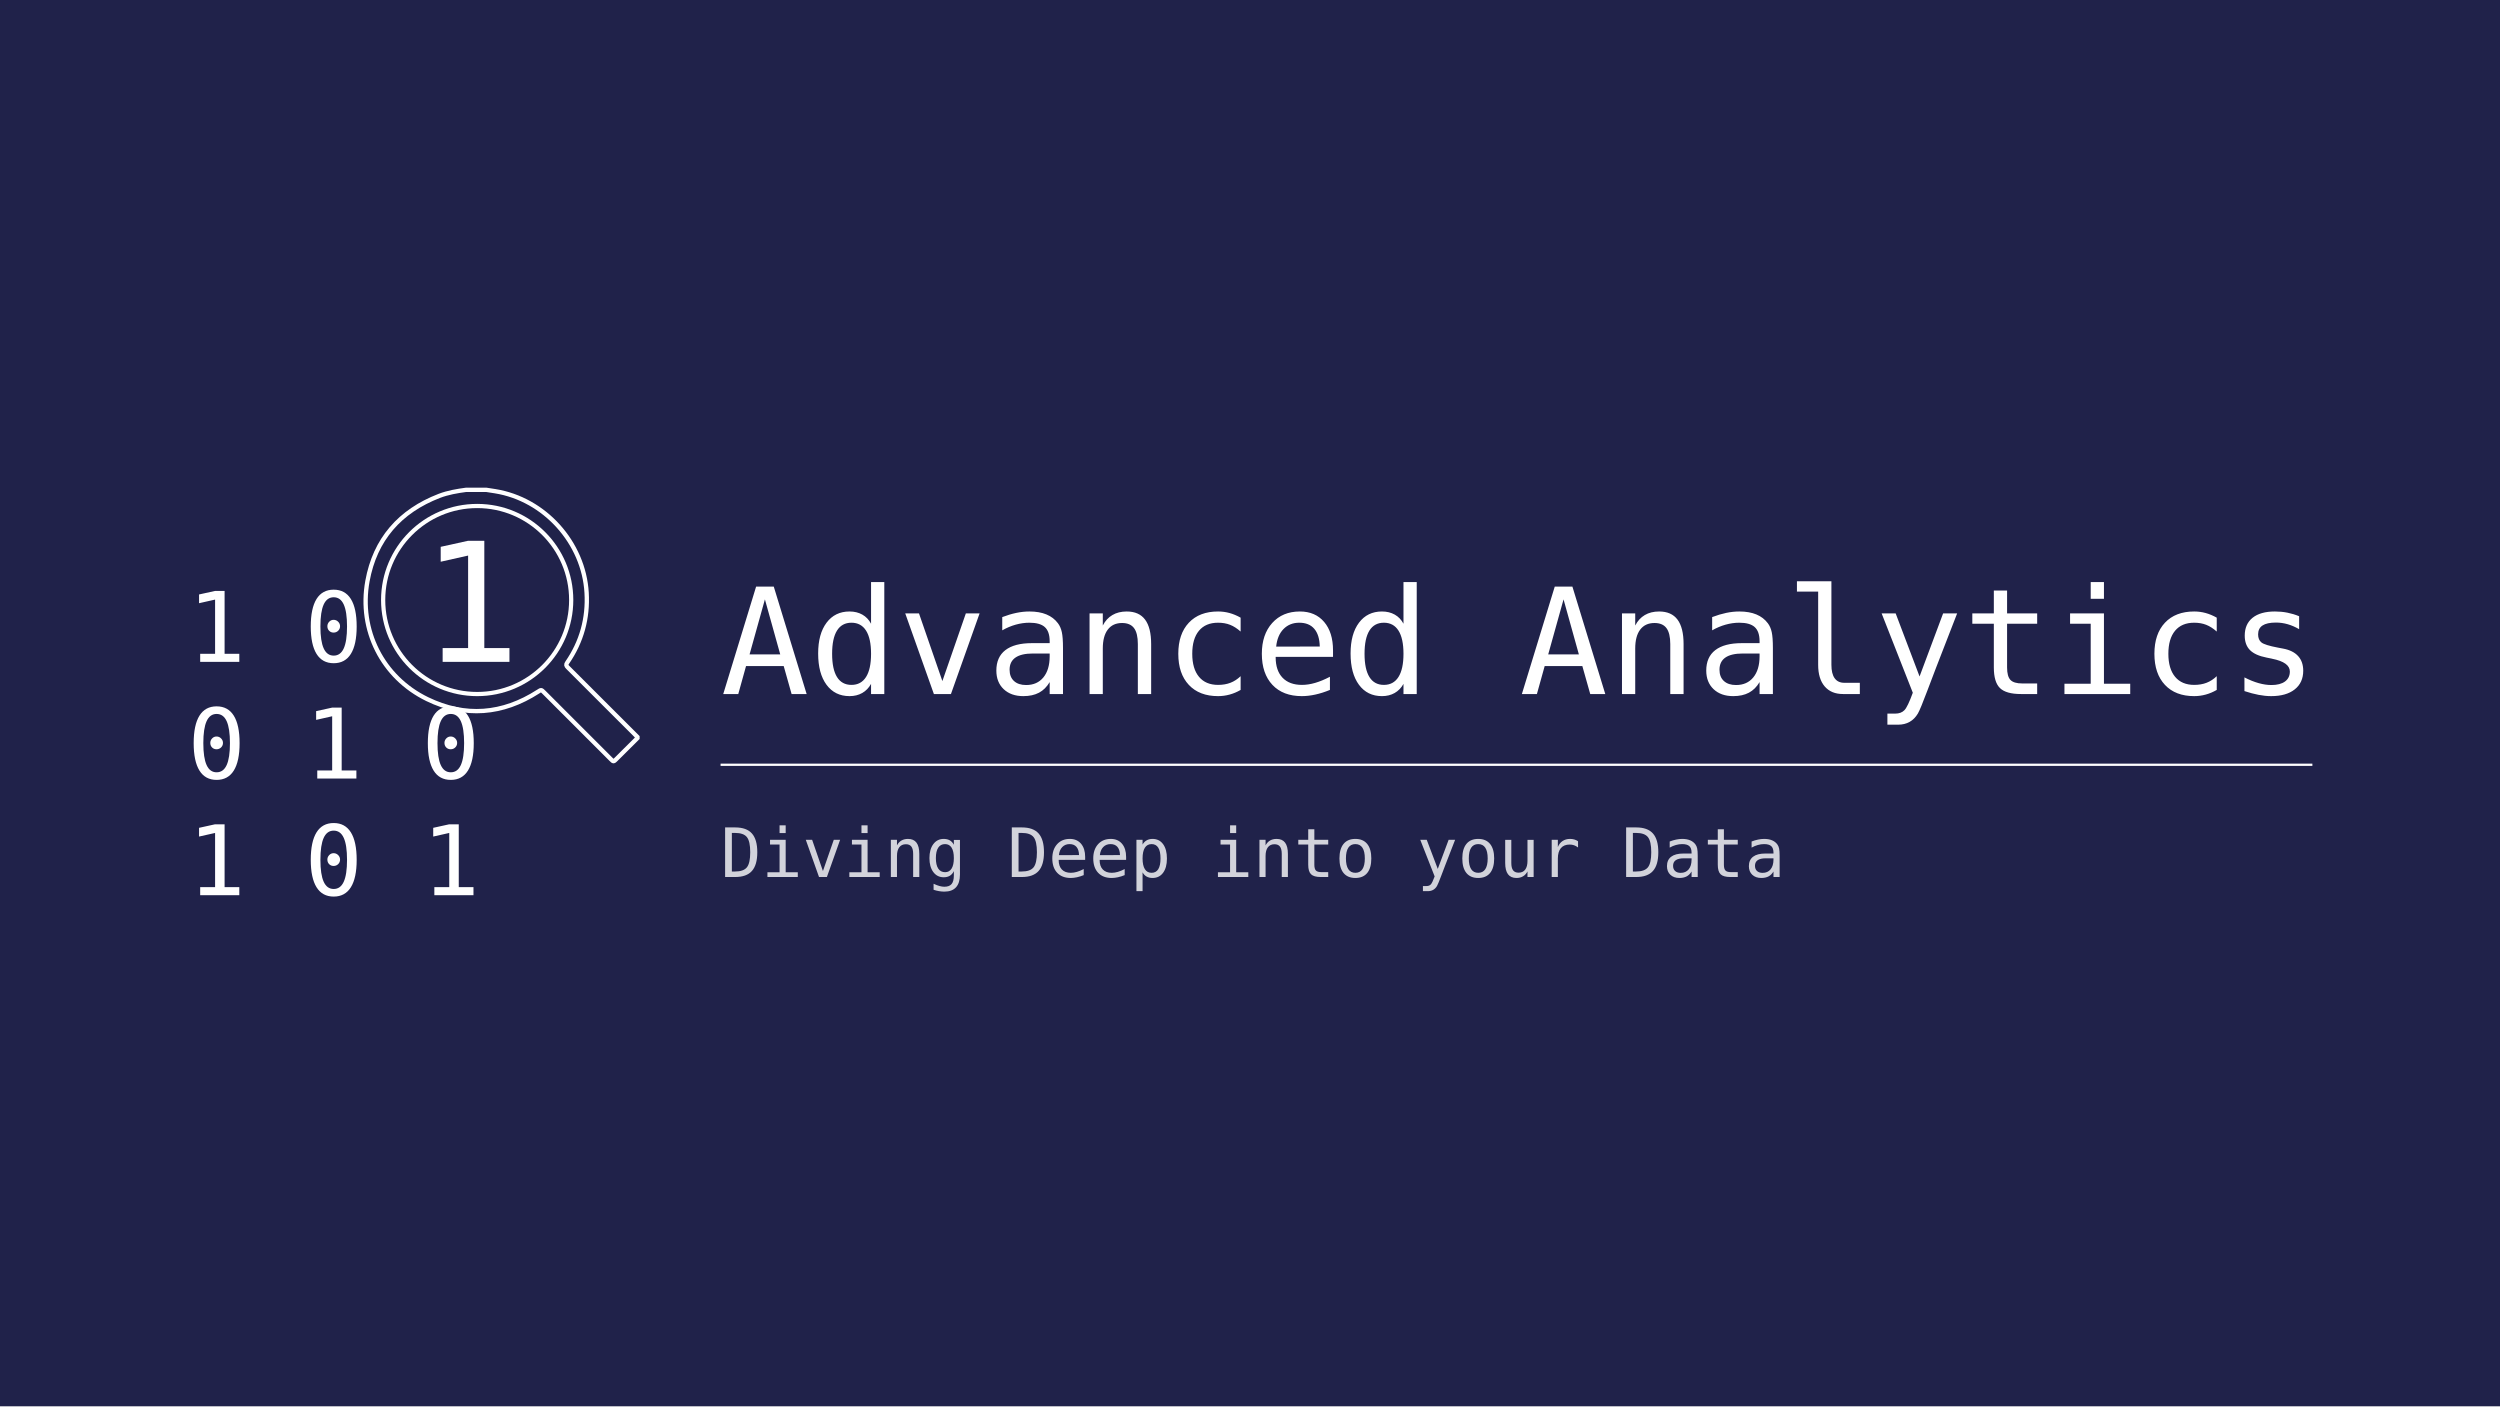
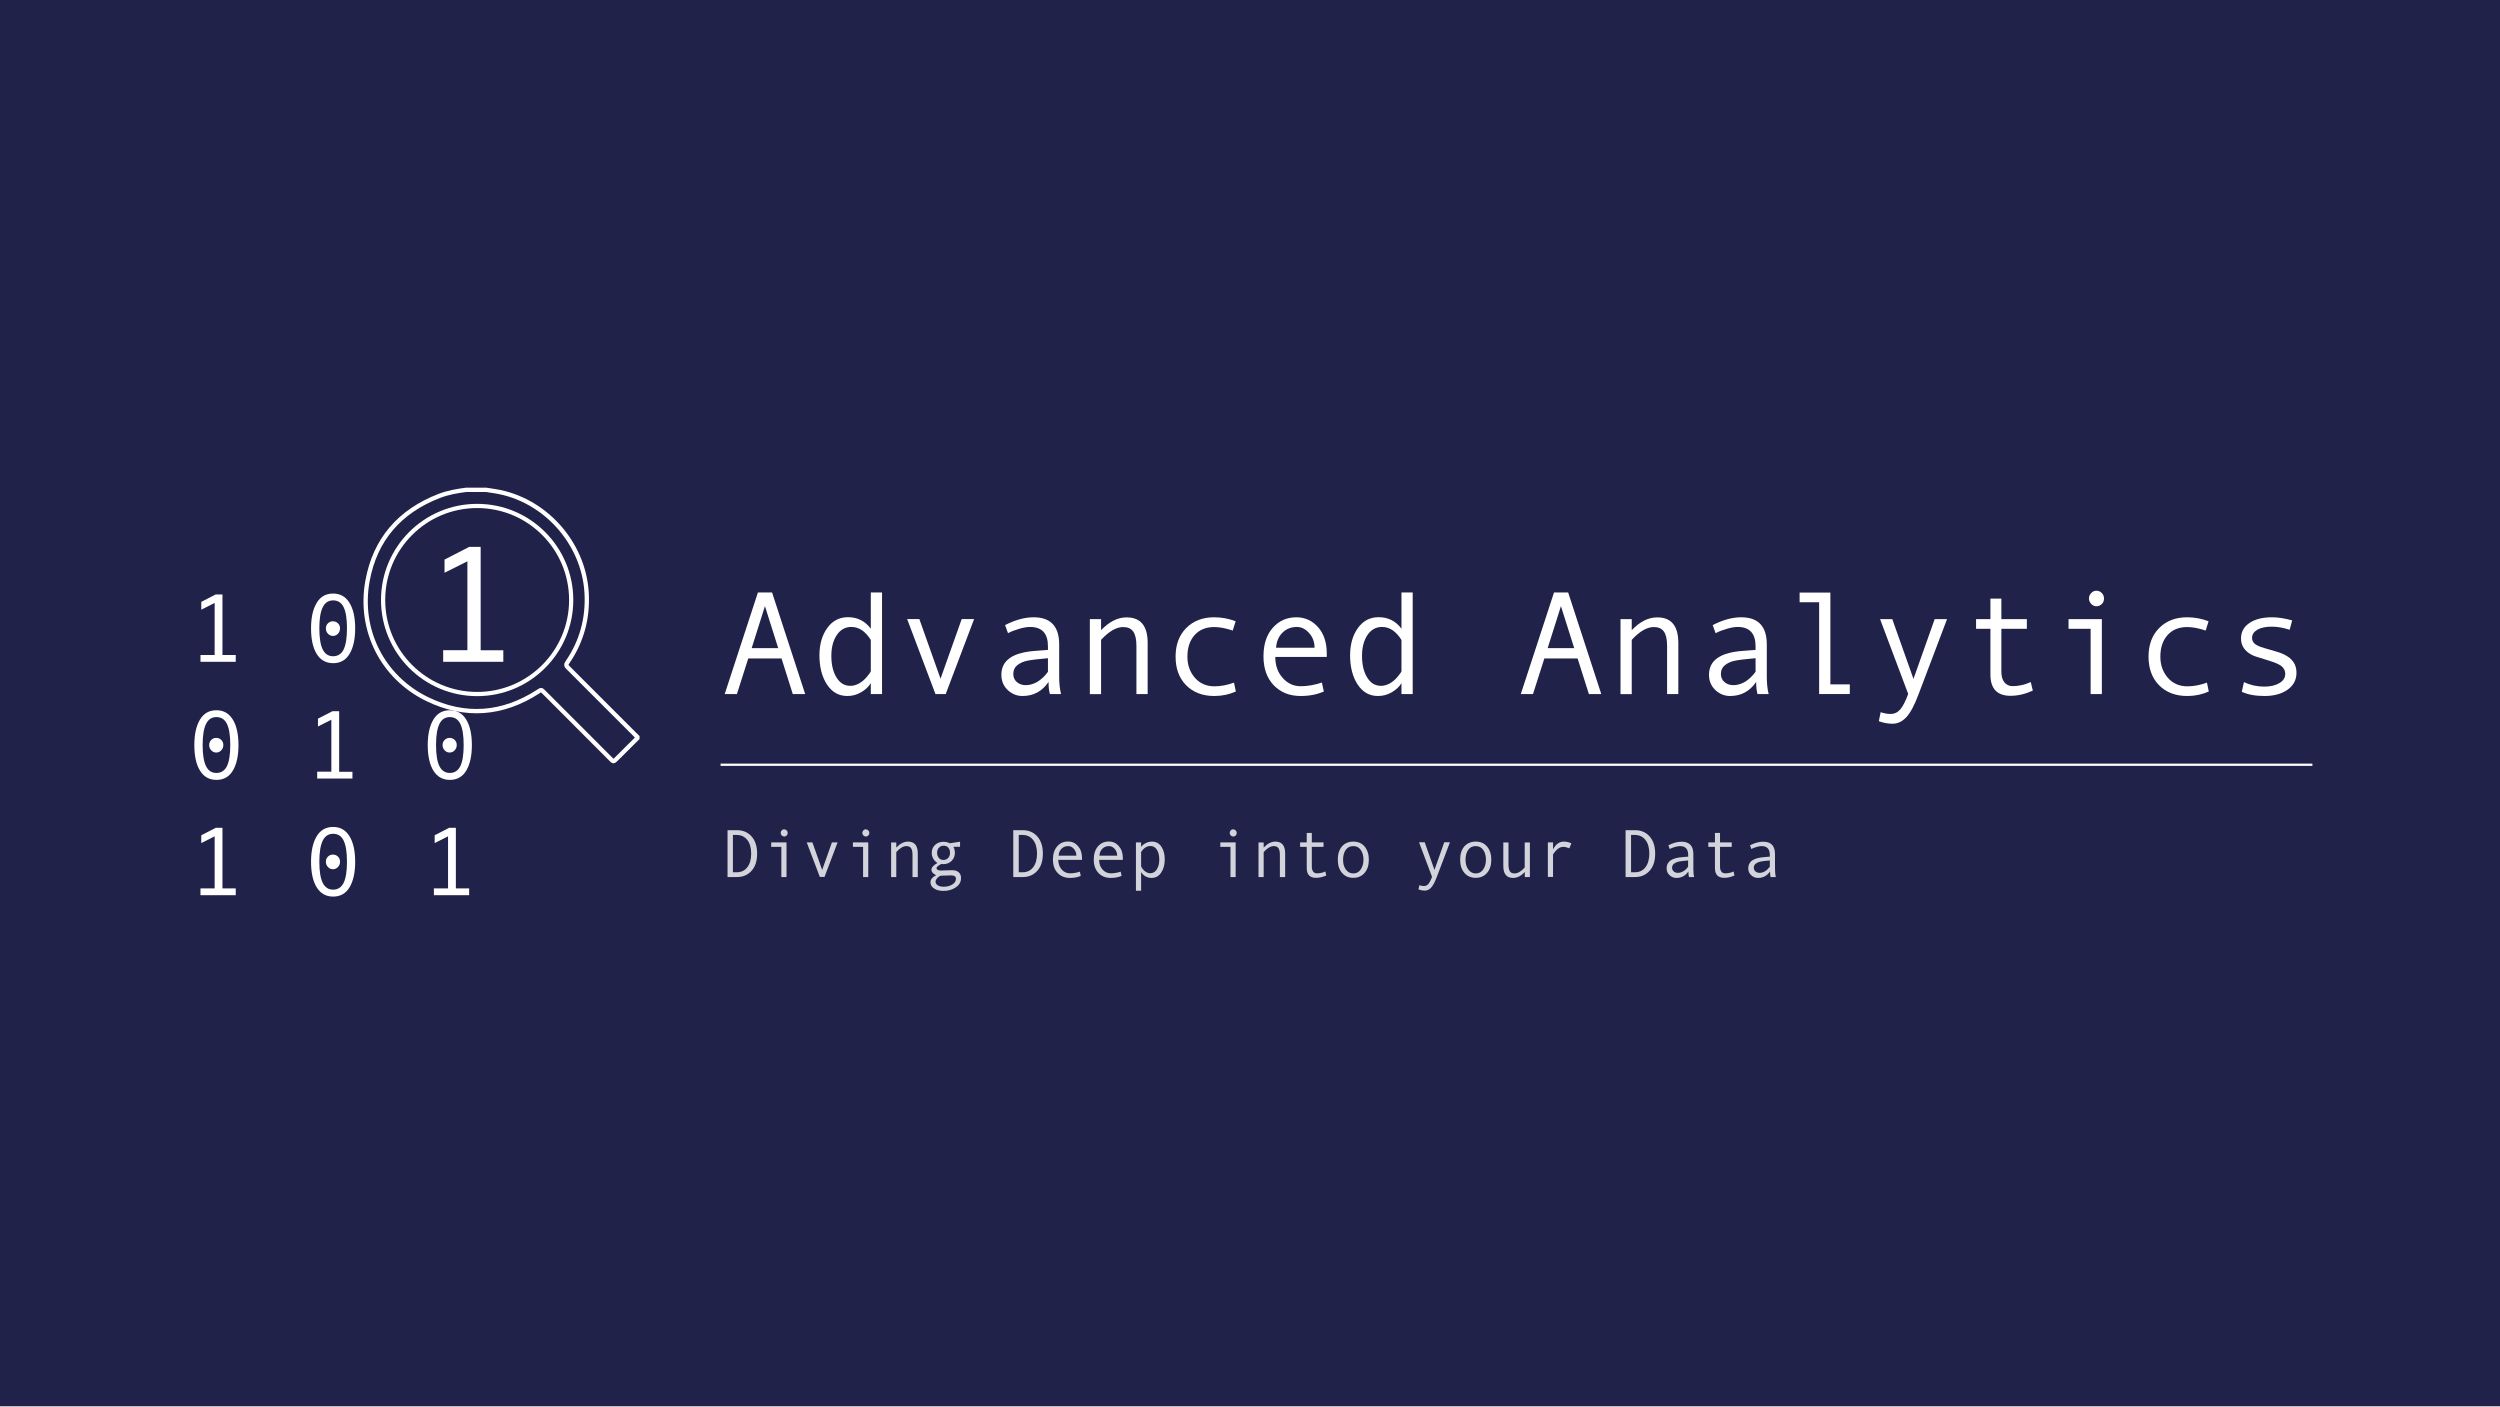
- <svg xmlns="http://www.w3.org/2000/svg" viewBox="0 0 2560 1440">
-   <defs>
-     <style>.cls-1{fill:#20224a;}.cls-2{font-size:150.93px;}.cls-2,.cls-3,.cls-5{fill:#fff;font-family:AndaleMono, Andale Mono;}.cls-3{opacity:0.8;font-size:69.66px;}.cls-4,.cls-7,.cls-8{fill:none;stroke:#fff;stroke-miterlimit:10;}.cls-4{stroke-width:2.32px;}.cls-5{font-size:99.57px;}.cls-6{font-size:170px;}.cls-7{stroke-width:4.42px;}.cls-8{stroke-width:4.3px;}</style>
-   </defs>
-   <g id="Laag_2" data-name="Laag 2">
+ <svg xmlns="http://www.w3.org/2000/svg" version="1.1" id="Laag_1" x="0px" y="0px" viewBox="0 0 2560 1440" style="enable-background:new 0 0 2560 1440;" xml:space="preserve">
+   <style type="text/css">
+ 	.st0{fill:#20224A;}
+ 	.st1{enable-background:new    ;}
+ 	.st2{fill:#FFFFFF;}
+ 	.st3{opacity:0.8;enable-background:new    ;}
+ 	.st4{fill:none;stroke:#FFFFFF;stroke-width:2.32;stroke-miterlimit:10;}
+ 	.st5{fill:none;stroke:#FFFFFF;stroke-width:4.42;stroke-miterlimit:10;}
+ 	.st6{fill:none;stroke:#FFFFFF;stroke-width:4.3;stroke-miterlimit:10;}
+ </style>
+   <g>
    <g id="Tekst">
-       <rect class="cls-1" width="2560" height="1440" />
+       <rect class="st0" width="2560" height="1440" />
      <g id="Blauw">
        <g id="Titel">
-           <text class="cls-2" transform="translate(737.86 710.69)">Advanced Analytics</text>
-           <text class="cls-3" transform="translate(737.86 898.06)">Diving Deep into your Data</text>
-           <line class="cls-4" x1="737.86" y1="783.12" x2="2367.88" y2="783.12" />
+           <g class="st1">
+             <path class="st2" d="M824.5,710.7h-12.7l-11.5-36.4h-34.1l-11.6,36.4h-12.5l34-104h14.5L824.5,710.7z M796.9,663.7l-13.6-43       l-13.6,43H796.9z" />
+             <path class="st2" d="M903.2,710.7h-11.5v-11.1c-2.4,3.8-5.7,6.9-10.1,9.4c-4.4,2.5-9,3.7-13.9,3.7c-8.8,0-15.7-3.9-20.9-11.8       c-5.1-7.8-7.7-17.8-7.7-29.8c0-11.3,2.7-20.6,8-28c5.3-7.4,12.4-11.1,21.2-11.1c9.7,0,17.5,3.9,23.4,11.8v-37.1h11.5V710.7z        M891.7,687.2v-31.9c-5.5-8.8-12.1-13.3-19.9-13.3c-6.3,0-11.3,2.8-15,8.4c-3.7,5.6-5.5,12.7-5.5,21.3c0,8.8,1.7,16.2,5.2,21.9       c3.5,5.8,8.2,8.7,14.3,8.7c2.9,0,5.8-0.8,8.8-2.4c2.9-1.6,5.7-3.9,8.3-7.1C890.4,689.8,891.7,687.9,891.7,687.2z" />
+             <path class="st2" d="M997.5,633.9l-29.1,76.8h-10.5l-29-76.8h12.5l21.7,61.1l21.7-61.1H997.5z" />
+             <path class="st2" d="M1086.5,710.7h-11.4c-0.9-3.1-1.4-7.2-1.4-12.4c-6.5,9.6-15.4,14.4-26.7,14.4c-5.7,0-10.7-2-15.1-6.1       c-4.3-4.1-6.5-9.3-6.5-15.7c0-3.8,0.8-7.1,2.3-10c1.5-2.9,3.8-5.3,6.7-7.3c2.9-2,6.5-3.6,10.8-4.7c4.2-1.2,9.2-2,15-2.4l12.9-1       v-3.7c0-13.2-6.1-19.8-18.4-19.8c-2.9,0-6.6,0.6-11,1.9c-4.4,1.3-8.3,2.7-11.5,4.5l-3-8.3c10.5-5.4,20.2-8,29.2-8       c17.5,0,26.2,9.3,26.2,27.8v33C1084.6,699.5,1085.2,705.5,1086.5,710.7z M1073.1,687.9V674c-10.4,0.9-17.5,1.8-21.3,2.6       c-3.9,0.8-7.2,2.3-10,4.5c-2.8,2.2-4.2,5.2-4.2,9c0,3.4,1.2,6.2,3.6,8.3c2.4,2.1,5.5,3.2,9.2,3.2c4.1,0,8.1-1.2,12.2-3.6       C1066.5,695.5,1070.1,692.2,1073.1,687.9z" />
+             <path class="st2" d="M1175.2,710.7h-11.5v-49.2c0-6.8-1.1-11.8-3.3-14.8c-2.2-3.1-5.6-4.6-10.3-4.6c-7,0-14.6,4.4-22.6,13.1       v55.6H1116v-76.8h11.5v11.3c8.3-8.7,17-13.1,26.1-13.1c14.4,0,21.6,8.7,21.6,26.1V710.7z" />
+             <path class="st2" d="M1265.5,708.1c-6.7,3-14,4.6-22,4.6c-12.1,0-21.7-3.7-28.9-11c-7.2-7.3-10.8-17.1-10.8-29.3       c0-12.2,3.6-21.9,10.9-29.3c7.2-7.3,16.8-11,28.6-11c7.7,0,15.1,1.4,22,4.1l-3,9.5c-7-2.4-13.3-3.6-18.9-3.6       c-8.5,0-15.1,2.7-20.1,8.2c-4.9,5.5-7.4,12.8-7.4,22.2c0,8.5,2.6,15.7,7.7,21.6c5.1,5.8,11.8,8.7,20,8.7c6.5,0,13.2-1.3,20-3.8       L1265.5,708.1z" />
+             <path class="st2" d="M1358.6,672.7h-52.7c0,8.7,2.5,15.9,7.6,21.5c5,5.7,11.2,8.5,18.5,8.5c7,0,14.2-1.3,21.6-3.8l2,9.2       c-6.8,3-14.7,4.6-23.7,4.6c-11.4,0-20.6-3.7-27.6-11c-7-7.3-10.5-17.2-10.5-29.6c0-12.2,3.1-21.9,9.4-29.1       c6.3-7.2,14.4-10.9,24.3-10.9c8.8,0,16.2,3.4,22.2,10.1c5.9,6.7,8.9,15.7,8.9,26.9V672.7z M1346.1,663.3c0-6-1.9-11-5.6-15.1       c-3.7-4.1-7.9-6.2-12.5-6.2c-5.9,0-10.9,2-14.8,5.9c-3.9,3.9-6.1,9.1-6.5,15.4H1346.1z" />
+             <path class="st2" d="M1446.6,710.7h-11.5v-11.1c-2.4,3.8-5.7,6.9-10.1,9.4c-4.4,2.5-9,3.7-13.9,3.7c-8.8,0-15.7-3.9-20.9-11.8       c-5.1-7.8-7.7-17.8-7.7-29.8c0-11.3,2.7-20.6,8-28c5.3-7.4,12.4-11.1,21.2-11.1c9.7,0,17.5,3.9,23.4,11.8v-37.1h11.5V710.7z        M1435.1,687.2v-31.9c-5.5-8.8-12.1-13.3-19.9-13.3c-6.3,0-11.3,2.8-15,8.4c-3.7,5.6-5.5,12.7-5.5,21.3       c0,8.8,1.7,16.2,5.2,21.9c3.5,5.8,8.2,8.7,14.3,8.7c2.9,0,5.8-0.8,8.8-2.4c2.9-1.6,5.7-3.9,8.3-7.1       C1433.8,689.8,1435.1,687.9,1435.1,687.2z" />
+             <path class="st2" d="M1639.7,710.7H1627l-11.5-36.4h-34.1l-11.6,36.4h-12.5l34-104h14.5L1639.7,710.7z M1612,663.7l-13.6-43       l-13.6,43H1612z" />
+             <path class="st2" d="M1718.6,710.7h-11.5v-49.2c0-6.8-1.1-11.8-3.3-14.8c-2.2-3.1-5.6-4.6-10.3-4.6c-7,0-14.6,4.4-22.6,13.1       v55.6h-11.5v-76.8h11.5v11.3c8.3-8.7,16.9-13.1,26.1-13.1c14.4,0,21.6,8.7,21.6,26.1V710.7z" />
+             <path class="st2" d="M1811.1,710.7h-11.4c-0.9-3.1-1.4-7.2-1.4-12.4c-6.5,9.6-15.4,14.4-26.7,14.4c-5.7,0-10.7-2-15.1-6.1       c-4.3-4.1-6.5-9.3-6.5-15.7c0-3.8,0.8-7.1,2.3-10c1.5-2.9,3.8-5.3,6.7-7.3c2.9-2,6.5-3.6,10.8-4.7c4.2-1.2,9.2-2,15-2.4l12.9-1       v-3.7c0-13.2-6.1-19.8-18.4-19.8c-2.9,0-6.6,0.6-11,1.9c-4.4,1.3-8.3,2.7-11.5,4.5l-3-8.3c10.5-5.4,20.2-8,29.2-8       c17.5,0,26.2,9.3,26.2,27.8v33C1809.2,699.5,1809.8,705.5,1811.1,710.7z M1797.7,687.9V674c-10.4,0.9-17.5,1.8-21.3,2.6       c-3.9,0.8-7.2,2.3-10,4.5c-2.8,2.2-4.2,5.2-4.2,9c0,3.4,1.2,6.2,3.6,8.3c2.4,2.1,5.5,3.2,9.2,3.2c4.1,0,8.1-1.2,12.2-3.6       C1791.1,695.5,1794.6,692.2,1797.7,687.9z" />
+             <path class="st2" d="M1894.2,710.7h-31.4v-94h-20v-9.9h31.5v94h19.9V710.7z" />
+             <path class="st2" d="M1993.8,633.9l-29.1,76.8c-4.2,11.3-8.4,19.2-12.6,23.7c-4.2,4.5-8.9,6.7-14.2,6.7c-4.7,0-9.4-0.9-14-2.6       l1.9-9.2c3.7,1.2,7.1,1.8,10,1.8c4.1,0,7.5-1.6,10.2-4.8c2.7-3.2,5.3-8.4,8-15.7l-28.8-76.6h12.5l21.7,61.2l21.7-61.2H1993.8z" />
+             <path class="st2" d="M2081.6,707.2c-7.7,3.5-15.3,5.3-22.8,5.3c-13.7,0-20.6-7.2-20.6-21.7v-46.9h-14.7v-9.9h14.7v-21h11.2v21       h26.1v9.9h-26.1v43.9c0,4.7,1,8.3,3.1,10.9c2.1,2.6,4.9,3.9,8.4,3.9c6.3,0,12.5-1.4,18.6-4.2L2081.6,707.2z" />
+             <path class="st2" d="M2152.3,710.7h-11.5v-66.8h-22.6v-9.9h34.1V710.7z M2146.7,604.9c2.2,0,4,0.8,5.5,2.3       c1.5,1.5,2.3,3.4,2.3,5.6c0,2.3-0.7,4.2-2.2,5.7c-1.5,1.5-3.4,2.3-5.6,2.3c-2,0-3.8-0.8-5.3-2.4s-2.3-3.5-2.3-5.6       c0-2.1,0.8-4,2.3-5.5C2142.9,605.6,2144.7,604.9,2146.7,604.9z" />
+             <path class="st2" d="M2261.8,708.1c-6.7,3-14,4.6-22,4.6c-12.1,0-21.7-3.7-28.9-11s-10.8-17.1-10.8-29.3       c0-12.2,3.6-21.9,10.9-29.3c7.2-7.3,16.8-11,28.6-11c7.7,0,15.1,1.4,22,4.1l-3,9.5c-7-2.4-13.3-3.6-18.9-3.6       c-8.5,0-15.1,2.7-20.1,8.2c-4.9,5.5-7.4,12.8-7.4,22.2c0,8.5,2.6,15.7,7.7,21.6c5.1,5.8,11.8,8.7,20,8.7c6.5,0,13.2-1.3,20-3.8       L2261.8,708.1z" />
+             <path class="st2" d="M2344.6,644.9c-6.4-2.1-12.5-3.2-18.2-3.2c-6.2,0-11.2,1-14.8,3.1c-3.6,2.1-5.5,4.9-5.5,8.4       c0,2.2,0.8,4.1,2.5,5.8c1.7,1.6,5,3.2,10,4.6l11,3.2c5.1,1.4,9.2,3.1,12.4,5.1c3.2,2,5.6,4.4,7.2,7.2c1.6,2.8,2.4,6.1,2.4,9.8       c0,7.3-3.1,13.1-9.2,17.4c-6.1,4.3-14,6.4-23.4,6.4c-9.4,0-17.2-1.4-23.4-4.3l2.2-9.9c6.4,3,13.3,4.6,20.7,4.6       c6.4,0,11.6-1.2,15.6-3.6c4-2.4,6-5.5,6-9.5c0-2.7-1-5-3-7.1c-2-2.1-6.7-4.3-14-6.5c-5.9-1.8-10.3-3.2-13.1-4.1       c-2.8-0.9-5.4-2.2-7.8-4c-2.4-1.8-4.2-3.9-5.5-6.3c-1.3-2.5-1.9-5.2-1.9-8.3c0-6.6,2.9-11.9,8.7-15.8       c5.8-3.9,13.5-5.8,23.1-5.8c6.2,0,13.1,1.1,20.6,3.2L2344.6,644.9z" />
+           </g>
+           <g class="st3">
+             <path class="st2" d="M745,850.1h9.5c6.3,0,11.3,2.1,15.1,6.4c3.8,4.3,5.7,10.1,5.7,17.6c0,7.6-1.9,13.5-5.8,17.7       c-3.8,4.2-8.8,6.3-14.8,6.3H745V850.1z M750.5,893.2h3.9c4.6,0,8.2-1.7,10.8-5.1c2.7-3.4,4-8.1,4-14c0-5.9-1.3-10.6-4-14       c-2.7-3.4-6.3-5.1-10.8-5.1h-3.9V893.2z" />
+             <path class="st2" d="M805.4,898.1h-5.3v-30.9h-10.4v-4.6h15.7V898.1z M802.9,849.2c1,0,1.8,0.4,2.6,1.1       c0.7,0.7,1.1,1.6,1.1,2.6c0,1-0.3,1.9-1,2.6s-1.5,1.1-2.6,1.1c-0.9,0-1.8-0.4-2.5-1.1c-0.7-0.7-1.1-1.6-1.1-2.6       c0-1,0.4-1.8,1.1-2.6S801.9,849.2,802.9,849.2z" />
+             <path class="st2" d="M857.7,862.6l-13.4,35.4h-4.8l-13.4-35.4h5.8l10,28.2l10-28.2H857.7z" />
+             <path class="st2" d="M889.1,898.1h-5.3v-30.9h-10.4v-4.6h15.7V898.1z M886.5,849.2c1,0,1.8,0.4,2.6,1.1       c0.7,0.7,1.1,1.6,1.1,2.6c0,1-0.3,1.9-1,2.6s-1.5,1.1-2.6,1.1c-0.9,0-1.8-0.4-2.5-1.1c-0.7-0.7-1.1-1.6-1.1-2.6       c0-1,0.4-1.8,1.1-2.6S885.5,849.2,886.5,849.2z" />
+             <path class="st2" d="M939.7,898.1h-5.3v-22.7c0-3.2-0.5-5.4-1.5-6.9c-1-1.4-2.6-2.1-4.7-2.1c-3.2,0-6.7,2-10.4,6.1v25.6h-5.3       v-35.4h5.3v5.2c3.8-4,7.8-6.1,12-6.1c6.6,0,10,4,10,12V898.1z" />
+             <path class="st2" d="M964,884.7c-3.3,1.6-5,3-5,4.3c0,0.7,0.4,1.2,1.1,1.7c0.8,0.5,1.8,0.7,3.1,0.7l11.9-0.3       c2.8,0,5,0.7,6.6,2.1c1.6,1.4,2.4,3.3,2.4,5.9c0,4-1.8,7.2-5.4,9.6s-7.8,3.6-12.6,3.6c-3.9,0-7.1-0.8-9.6-2.5       c-2.5-1.6-3.7-3.8-3.7-6.4c0-2.8,1.9-5.2,5.8-7.2c-3.2-1.5-4.8-3.3-4.8-5.5c0-2.5,2.1-4.8,6.2-7c-1.9-1.2-3.4-2.7-4.4-4.5       c-1-1.8-1.5-3.8-1.5-5.8c0-3.3,1.1-6.1,3.4-8.2c2.3-2.1,5.1-3.2,8.5-3.2c2.4,0,4.7,0.5,6.6,1.5l10.5-1.6v5.2h-6.8       c1,1.8,1.5,3.9,1.5,6.3c0,3.2-1.1,5.9-3.4,8.2c-2.2,2.2-5.1,3.3-8.5,3.3C965.4,884.8,964.7,884.7,964,884.7z M966.3,908       c3.5,0,6.5-0.8,8.9-2.3c2.5-1.6,3.7-3.5,3.7-5.8c0-2.4-1.7-3.5-5.2-3.5c-1.2,0-3.2,0.1-6,0.2c-1.8,0.1-3.2,0.1-4.2,0.1       c-0.5,0-1.3,0.4-2.3,1.2c-1.1,0.8-1.9,1.6-2.4,2.5c-0.6,0.8-0.8,1.7-0.8,2.6c0,1.4,0.8,2.6,2.3,3.6       C961.7,907.5,963.8,908,966.3,908z M966.1,880.6c1.9,0,3.5-0.7,4.8-2c1.2-1.3,1.9-3.1,1.9-5.3c0-2.3-0.6-4.1-1.8-5.4       c-1.2-1.3-2.8-1.9-4.8-1.9c-1.9,0-3.5,0.7-4.7,2c-1.3,1.3-1.9,3.1-1.9,5.3c0,2.1,0.6,3.9,1.9,5.3       C962.6,880,964.2,880.6,966.1,880.6z" />
+             <path class="st2" d="M1037.6,850.1h9.5c6.3,0,11.3,2.1,15.1,6.4c3.8,4.3,5.7,10.1,5.7,17.6c0,7.6-1.9,13.5-5.8,17.7       c-3.8,4.2-8.8,6.3-14.8,6.3h-9.7V850.1z M1043.2,893.2h3.9c4.6,0,8.2-1.7,10.8-5.1c2.7-3.4,4-8.1,4-14c0-5.9-1.3-10.6-4-14       c-2.7-3.4-6.3-5.1-10.8-5.1h-3.9V893.2z" />
+             <path class="st2" d="M1108,880.5h-24.3c0,4,1.2,7.3,3.5,9.9c2.3,2.6,5.2,3.9,8.6,3.9c3.2,0,6.5-0.6,10-1.7l0.9,4.3       c-3.1,1.4-6.8,2.1-11,2.1c-5.3,0-9.5-1.7-12.7-5.1c-3.2-3.4-4.8-7.9-4.8-13.7c0-5.6,1.4-10.1,4.3-13.5s6.6-5,11.2-5       c4.1,0,7.5,1.6,10.2,4.7c2.7,3.1,4.1,7.2,4.1,12.4V880.5z M1102.2,876.2c0-2.8-0.9-5.1-2.6-7c-1.7-1.9-3.7-2.8-5.8-2.8       c-2.7,0-5,0.9-6.8,2.7s-2.8,4.2-3,7.1H1102.2z" />
+             <path class="st2" d="M1149.8,880.5h-24.3c0,4,1.2,7.3,3.5,9.9c2.3,2.6,5.2,3.9,8.6,3.9c3.2,0,6.5-0.6,10-1.7l0.9,4.3       c-3.1,1.4-6.8,2.1-11,2.1c-5.3,0-9.5-1.7-12.7-5.1c-3.2-3.4-4.8-7.9-4.8-13.7c0-5.6,1.4-10.1,4.3-13.5s6.6-5,11.2-5       c4.1,0,7.5,1.6,10.2,4.7c2.7,3.1,4.1,7.2,4.1,12.4V880.5z M1144,876.2c0-2.8-0.9-5.1-2.6-7c-1.7-1.9-3.7-2.8-5.8-2.8       c-2.7,0-5,0.9-6.8,2.7s-2.8,4.2-3,7.1H1144z" />
+             <path class="st2" d="M1168.5,867.2c1.2-1.6,2.8-2.9,4.8-3.9s4.1-1.5,6.3-1.5c4.1,0,7.3,1.7,9.6,5.1c2.3,3.4,3.5,7.7,3.5,13.1       c0,5.4-1.2,10-3.7,13.6c-2.4,3.6-5.7,5.4-9.8,5.4c-2.2,0-4.3-0.5-6.2-1.6s-3.4-2.6-4.5-4.4v19.1h-5.3v-49.5h5.3V867.2z        M1168.5,872.5v14.7c1,2,2.3,3.7,4,5c1.7,1.3,3.5,2,5.3,2c2.9,0,5.1-1.3,6.8-4c1.7-2.7,2.5-6,2.5-10c0-4.1-0.8-7.4-2.4-10       c-1.6-2.6-3.9-3.9-6.7-3.9C1174.3,866.4,1171.1,868.4,1168.5,872.5z" />
+             <path class="st2" d="M1265.3,898.1h-5.3v-30.9h-10.4v-4.6h15.7V898.1z M1262.7,849.2c1,0,1.8,0.4,2.6,1.1       c0.7,0.7,1.1,1.6,1.1,2.6c0,1-0.3,1.9-1,2.6s-1.5,1.1-2.6,1.1c-0.9,0-1.8-0.4-2.5-1.1c-0.7-0.7-1.1-1.6-1.1-2.6       c0-1,0.4-1.8,1.1-2.6S1261.8,849.2,1262.7,849.2z" />
+             <path class="st2" d="M1315.9,898.1h-5.3v-22.7c0-3.2-0.5-5.4-1.5-6.9c-1-1.4-2.6-2.1-4.7-2.1c-3.2,0-6.7,2-10.4,6.1v25.6h-5.3       v-35.4h5.3v5.2c3.8-4,7.8-6.1,12-6.1c6.6,0,10,4,10,12V898.1z" />
+             <path class="st2" d="M1358.1,896.5c-3.6,1.6-7.1,2.4-10.5,2.4c-6.3,0-9.5-3.3-9.5-10v-21.7h-6.8v-4.6h6.8v-9.7h5.2v9.7h12v4.6       h-12v20.3c0,2.2,0.5,3.8,1.4,5s2.2,1.8,3.9,1.8c2.9,0,5.8-0.6,8.6-1.9L1358.1,896.5z" />
+             <path class="st2" d="M1385.8,861.8c4.9,0,8.8,1.7,11.6,5.1s4.3,7.9,4.3,13.4c0,5.6-1.4,10.1-4.3,13.5s-6.8,5.1-11.6,5.1       c-4.9,0-8.8-1.7-11.6-5.1c-2.9-3.4-4.3-7.9-4.3-13.6c0-5.6,1.4-10.1,4.3-13.5C1377,863.5,1380.9,861.8,1385.8,861.8z        M1385.8,894.4c3.2,0,5.8-1.4,7.6-4.1s2.8-6,2.8-9.9c0-4.1-0.9-7.4-2.8-10.1s-4.4-3.9-7.7-3.9c-3.3,0-5.8,1.3-7.7,3.9       c-1.8,2.6-2.7,6-2.7,10.1c0,3.9,0.9,7.3,2.8,9.9C1380,893,1382.5,894.4,1385.8,894.4z" />
+             <path class="st2" d="M1484.7,862.6l-13.4,35.4c-2,5.2-3.9,8.9-5.8,10.9c-1.9,2.1-4.1,3.1-6.5,3.1c-2.2,0-4.3-0.4-6.5-1.2       l0.9-4.3c1.7,0.5,3.3,0.8,4.6,0.8c1.9,0,3.5-0.7,4.7-2.2c1.2-1.5,2.5-3.9,3.7-7.2l-13.3-35.4h5.8l10,28.3l10-28.3H1484.7z" />
+             <path class="st2" d="M1511.2,861.8c4.9,0,8.8,1.7,11.6,5.1s4.3,7.9,4.3,13.4c0,5.6-1.4,10.1-4.3,13.5s-6.8,5.1-11.6,5.1       c-4.9,0-8.8-1.7-11.7-5.1c-2.9-3.4-4.3-7.9-4.3-13.6c0-5.6,1.4-10.1,4.3-13.5C1502.4,863.5,1506.3,861.8,1511.2,861.8z        M1511.2,894.4c3.2,0,5.8-1.4,7.6-4.1c1.9-2.7,2.8-6,2.8-9.9c0-4.1-0.9-7.4-2.8-10.1c-1.8-2.6-4.4-3.9-7.7-3.9       c-3.3,0-5.8,1.3-7.7,3.9c-1.8,2.6-2.7,6-2.7,10.1c0,3.9,0.9,7.3,2.8,9.9C1505.4,893,1508,894.4,1511.2,894.4z" />
+             <path class="st2" d="M1566.7,898.1h-5.3v-5.2c-3.8,4.1-7.8,6.1-12,6.1c-6.6,0-10-4-10-12.1v-24.2h5.3v22.7c0,3,0.5,5.3,1.4,6.8       s2.6,2.2,4.8,2.2c3.2,0,6.7-2,10.4-6.1v-25.6h5.3V898.1z" />
+             <path class="st2" d="M1609.1,863.6l-2.1,5.1c-2.3-1-4.4-1.5-6.1-1.5c-1.6,0-3.1,0.4-4.6,1.3c-1.5,0.9-2.9,2.2-4.1,3.8       c-1.3,1.7-1.9,2.6-1.9,2.8v22.9h-5.3v-35.4h5.3v7.2c2.8-5.4,6.5-8,11-8C1604,861.8,1606.6,862.4,1609.1,863.6z" />
+             <path class="st2" d="M1664.6,850.1h9.5c6.3,0,11.3,2.1,15.1,6.4c3.8,4.3,5.7,10.1,5.7,17.6c0,7.6-1.9,13.5-5.8,17.7       c-3.8,4.2-8.8,6.3-14.8,6.3h-9.7V850.1z M1670.2,893.2h3.9c4.6,0,8.2-1.7,10.8-5.1s4-8.1,4-14c0-5.9-1.3-10.6-4-14       c-2.7-3.4-6.3-5.1-10.8-5.1h-3.9V893.2z" />
+             <path class="st2" d="M1734.8,898.1h-5.3c-0.4-1.4-0.6-3.3-0.6-5.7c-3,4.4-7.1,6.6-12.3,6.6c-2.6,0-4.9-0.9-7-2.8s-3-4.3-3-7.2       c0-1.7,0.4-3.3,1.1-4.6s1.7-2.5,3.1-3.4c1.4-0.9,3-1.6,5-2.2c2-0.5,4.3-0.9,6.9-1.1l6-0.5v-1.7c0-6.1-2.8-9.1-8.5-9.1       c-1.3,0-3,0.3-5.1,0.9c-2.1,0.6-3.8,1.3-5.3,2.1l-1.4-3.8c4.8-2.5,9.3-3.7,13.5-3.7c8.1,0,12.1,4.3,12.1,12.8v15.2       C1734,892.9,1734.2,895.7,1734.8,898.1z M1728.6,887.5v-6.4c-4.8,0.4-8.1,0.8-9.8,1.2s-3.3,1.1-4.6,2.1s-2,2.4-2,4.1       c0,1.6,0.6,2.9,1.7,3.8c1.1,1,2.5,1.5,4.3,1.5c1.9,0,3.8-0.6,5.6-1.7C1725.6,891.1,1727.2,889.5,1728.6,887.5z" />
+             <path class="st2" d="M1776.1,896.5c-3.6,1.6-7.1,2.4-10.5,2.4c-6.3,0-9.5-3.3-9.5-10v-21.7h-6.8v-4.6h6.8v-9.7h5.2v9.7h12v4.6       h-12v20.3c0,2.2,0.5,3.8,1.4,5s2.2,1.8,3.9,1.8c2.9,0,5.8-0.6,8.6-1.9L1776.1,896.5z" />
+             <path class="st2" d="M1818.4,898.1h-5.3c-0.4-1.4-0.6-3.3-0.6-5.7c-3,4.4-7.1,6.6-12.3,6.6c-2.6,0-4.9-0.9-7-2.8s-3-4.3-3-7.2       c0-1.7,0.4-3.3,1.1-4.6s1.7-2.5,3.1-3.4c1.4-0.9,3-1.6,5-2.2c2-0.5,4.3-0.9,6.9-1.1l6-0.5v-1.7c0-6.1-2.8-9.1-8.5-9.1       c-1.3,0-3,0.3-5.1,0.9c-2.1,0.6-3.8,1.3-5.3,2.1l-1.4-3.8c4.8-2.5,9.3-3.7,13.5-3.7c8.1,0,12.1,4.3,12.1,12.8v15.2       C1817.6,892.9,1817.9,895.7,1818.4,898.1z M1812.3,887.5v-6.4c-4.8,0.4-8.1,0.8-9.8,1.2s-3.3,1.1-4.6,2.1s-2,2.4-2,4.1       c0,1.6,0.6,2.9,1.7,3.8c1.1,1,2.5,1.5,4.3,1.5c1.9,0,3.8-0.6,5.6-1.7C1809.2,891.1,1810.8,889.5,1812.3,887.5z" />
+           </g>
+           <line class="st4" x1="737.9" y1="783.1" x2="2367.9" y2="783.1" />
        </g>
        <g id="Logo">
-           <text class="cls-5" transform="translate(191.86 677.73)">1 0 <tspan class="cls-6" x="239" y="0">1</tspan>
-             <tspan x="0" y="119.48">0 1 0</tspan>
-             <tspan x="0" y="238.96">1 0 1</tspan>
-           </text>
-           <path class="cls-7" d="M477.29,501.58h20.64c3,.47,6.07.92,9.1,1.41,50.57,8.15,90.7,52.67,93.67,104,1.51,26.09-5.05,50-19.9,71.57-1.39,2-1.13,3.1.52,4.74q35.77,35.64,71.44,71.39v1.08L631,777.42c-2.76,2.74-2.76,2.74-5.47,0l-68.56-68.57c-2.76-2.75-2.71-2.69-5.93-.62-36.44,23.46-74.66,26.58-113.57,7.67-45.76-22.26-70.29-70.63-61.2-120.89,7.73-42.72,33.15-71.61,73.61-87.24C458.67,504.4,468,502.84,477.29,501.58Z" />
-           <circle class="cls-8" cx="488.63" cy="614.42" r="96.28" />
+           <g class="st1">
+             <path class="st2" d="M241.4,677.7h-36.1v-7h14.5v-53.3l-13.7,6.9v-8l14.8-7.6h6.9v62h13.6V677.7z" />
+             <path class="st2" d="M341.1,607.8c7.3,0,12.8,3.1,16.7,9.4c3.9,6.2,5.9,15,5.9,26.3c0,10.9-1.9,19.6-5.7,26       c-3.8,6.4-9.4,9.6-16.9,9.6c-7.2,0-12.8-3.1-16.7-9.3c-3.9-6.2-5.9-15-5.9-26.3c0-11,1.9-19.6,5.7-26       C328,611,333.7,607.8,341.1,607.8z M341.1,672c4.8,0,8.4-2.3,10.7-6.8c2.3-4.6,3.5-11.8,3.5-21.8c0-10-1.2-17.2-3.5-21.8       s-5.9-6.8-10.7-6.8c-4.7,0-8.3,2.3-10.6,7c-2.3,4.6-3.5,11.8-3.5,21.6c0,9.9,1.2,17.1,3.5,21.7       C332.8,669.7,336.4,672,341.1,672z M340.9,636.2c2,0,3.8,0.7,5.2,2.1c1.4,1.4,2.1,3.1,2.1,5.2c0,2.1-0.7,3.9-2.1,5.4       c-1.4,1.5-3.1,2.3-5.2,2.3c-2,0-3.7-0.8-5.1-2.3c-1.4-1.5-2.1-3.3-2.1-5.4c0-2.1,0.7-3.8,2.1-5.2       C337.2,636.9,338.9,636.2,340.9,636.2z" />
+           </g>
+           <g class="st1">
+             <path class="st2" d="M515.4,677.7h-61.6v-11.9h24.8v-91l-23.4,11.7V573l25.3-13h11.7v105.9h23.2V677.7z" />
+           </g>
+           <g class="st1">
+             <path class="st2" d="M221.6,727.3c7.3,0,12.8,3.1,16.7,9.4c3.9,6.2,5.9,15,5.9,26.3c0,10.9-1.9,19.6-5.7,26       c-3.8,6.4-9.4,9.6-16.9,9.6c-7.2,0-12.8-3.1-16.7-9.3c-3.9-6.2-5.9-15-5.9-26.3c0-11,1.9-19.6,5.7-26       C208.5,730.5,214.2,727.3,221.6,727.3z M221.6,791.5c4.8,0,8.4-2.3,10.7-6.8c2.3-4.6,3.5-11.8,3.5-21.8c0-10-1.2-17.2-3.5-21.8       s-5.9-6.8-10.7-6.8c-4.7,0-8.3,2.3-10.6,7c-2.3,4.6-3.5,11.8-3.5,21.6c0,9.9,1.2,17.1,3.5,21.7       C213.3,789.2,216.8,791.5,221.6,791.5z M221.4,755.6c2,0,3.8,0.7,5.2,2.1c1.4,1.4,2.1,3.1,2.1,5.2c0,2.1-0.7,3.9-2.1,5.4       c-1.4,1.5-3.1,2.3-5.2,2.3c-2,0-3.7-0.8-5.1-2.3c-1.4-1.5-2.1-3.3-2.1-5.4c0-2.1,0.7-3.8,2.1-5.2       C217.7,756.3,219.4,755.6,221.4,755.6z" />
+             <path class="st2" d="M360.9,797.2h-36.1v-7h14.5V737l-13.7,6.9v-8l14.8-7.6h6.9v62h13.6V797.2z" />
+             <path class="st2" d="M460.6,727.3c7.3,0,12.8,3.1,16.7,9.4c3.9,6.2,5.9,15,5.9,26.3c0,10.9-1.9,19.6-5.7,26       c-3.8,6.4-9.4,9.6-16.9,9.6c-7.2,0-12.8-3.1-16.7-9.3c-3.9-6.2-5.9-15-5.9-26.3c0-11,1.9-19.6,5.7-26       C447.5,730.5,453.2,727.3,460.6,727.3z M460.6,791.5c4.8,0,8.4-2.3,10.7-6.8c2.3-4.6,3.5-11.8,3.5-21.8c0-10-1.2-17.2-3.5-21.8       s-5.9-6.8-10.7-6.8c-4.7,0-8.3,2.3-10.6,7c-2.3,4.6-3.5,11.8-3.5,21.6c0,9.9,1.2,17.1,3.5,21.7       C452.3,789.2,455.9,791.5,460.6,791.5z M460.4,755.6c2,0,3.8,0.7,5.2,2.1c1.4,1.4,2.1,3.1,2.1,5.2c0,2.1-0.7,3.9-2.1,5.4       c-1.4,1.5-3.1,2.3-5.2,2.3c-2,0-3.7-0.8-5.1-2.3c-1.4-1.5-2.1-3.3-2.1-5.4c0-2.1,0.7-3.8,2.1-5.2       C456.7,756.3,458.4,755.6,460.4,755.6z" />
+           </g>
+           <g class="st1">
+             <path class="st2" d="M241.4,916.7h-36.1v-7h14.5v-53.3l-13.7,6.9v-8l14.8-7.6h6.9v62h13.6V916.7z" />
+             <path class="st2" d="M341.1,846.8c7.3,0,12.8,3.1,16.7,9.4c3.9,6.2,5.9,15,5.9,26.3c0,10.9-1.9,19.6-5.7,26       c-3.8,6.4-9.4,9.6-16.9,9.6c-7.2,0-12.8-3.1-16.7-9.3c-3.9-6.2-5.9-15-5.9-26.3c0-11,1.9-19.6,5.7-26       C328,850,333.7,846.8,341.1,846.8z M341.1,911c4.8,0,8.4-2.3,10.7-6.8c2.3-4.6,3.5-11.8,3.5-21.8c0-10-1.2-17.2-3.5-21.8       s-5.9-6.8-10.7-6.8c-4.7,0-8.3,2.3-10.6,7c-2.3,4.6-3.5,11.8-3.5,21.6c0,9.9,1.2,17.1,3.5,21.7       C332.8,908.7,336.4,911,341.1,911z M340.9,875.1c2,0,3.8,0.7,5.2,2.1c1.4,1.4,2.1,3.1,2.1,5.2c0,2.1-0.7,3.9-2.1,5.4       c-1.4,1.5-3.1,2.3-5.2,2.3c-2,0-3.7-0.8-5.1-2.3c-1.4-1.5-2.1-3.3-2.1-5.4c0-2.1,0.7-3.8,2.1-5.2       C337.2,875.8,338.9,875.1,340.9,875.1z" />
+             <path class="st2" d="M480.4,916.7h-36.1v-7h14.5v-53.3l-13.7,6.9v-8l14.8-7.6h6.9v62h13.6V916.7z" />
+           </g>
+           <path class="st5" d="M477.3,501.6h20.6c3,0.5,6.1,0.9,9.1,1.4c50.6,8.1,90.7,52.7,93.7,104c1.5,26.1-5,50-19.9,71.6      c-1.4,2-1.1,3.1,0.5,4.7c23.8,23.8,47.7,47.6,71.4,71.4v1.1L631,777.4c-2.8,2.7-2.8,2.7-5.5,0L557,708.8      c-2.8-2.8-2.7-2.7-5.9-0.6c-36.4,23.5-74.7,26.6-113.6,7.7c-45.8-22.3-70.3-70.6-61.2-120.9c7.7-42.7,33.1-71.6,73.6-87.2      C458.7,504.4,468,502.8,477.3,501.6z" />
+           <circle class="st6" cx="488.6" cy="614.4" r="96.3" />
        </g>
      </g>
    </g>
  </g>
</svg>
